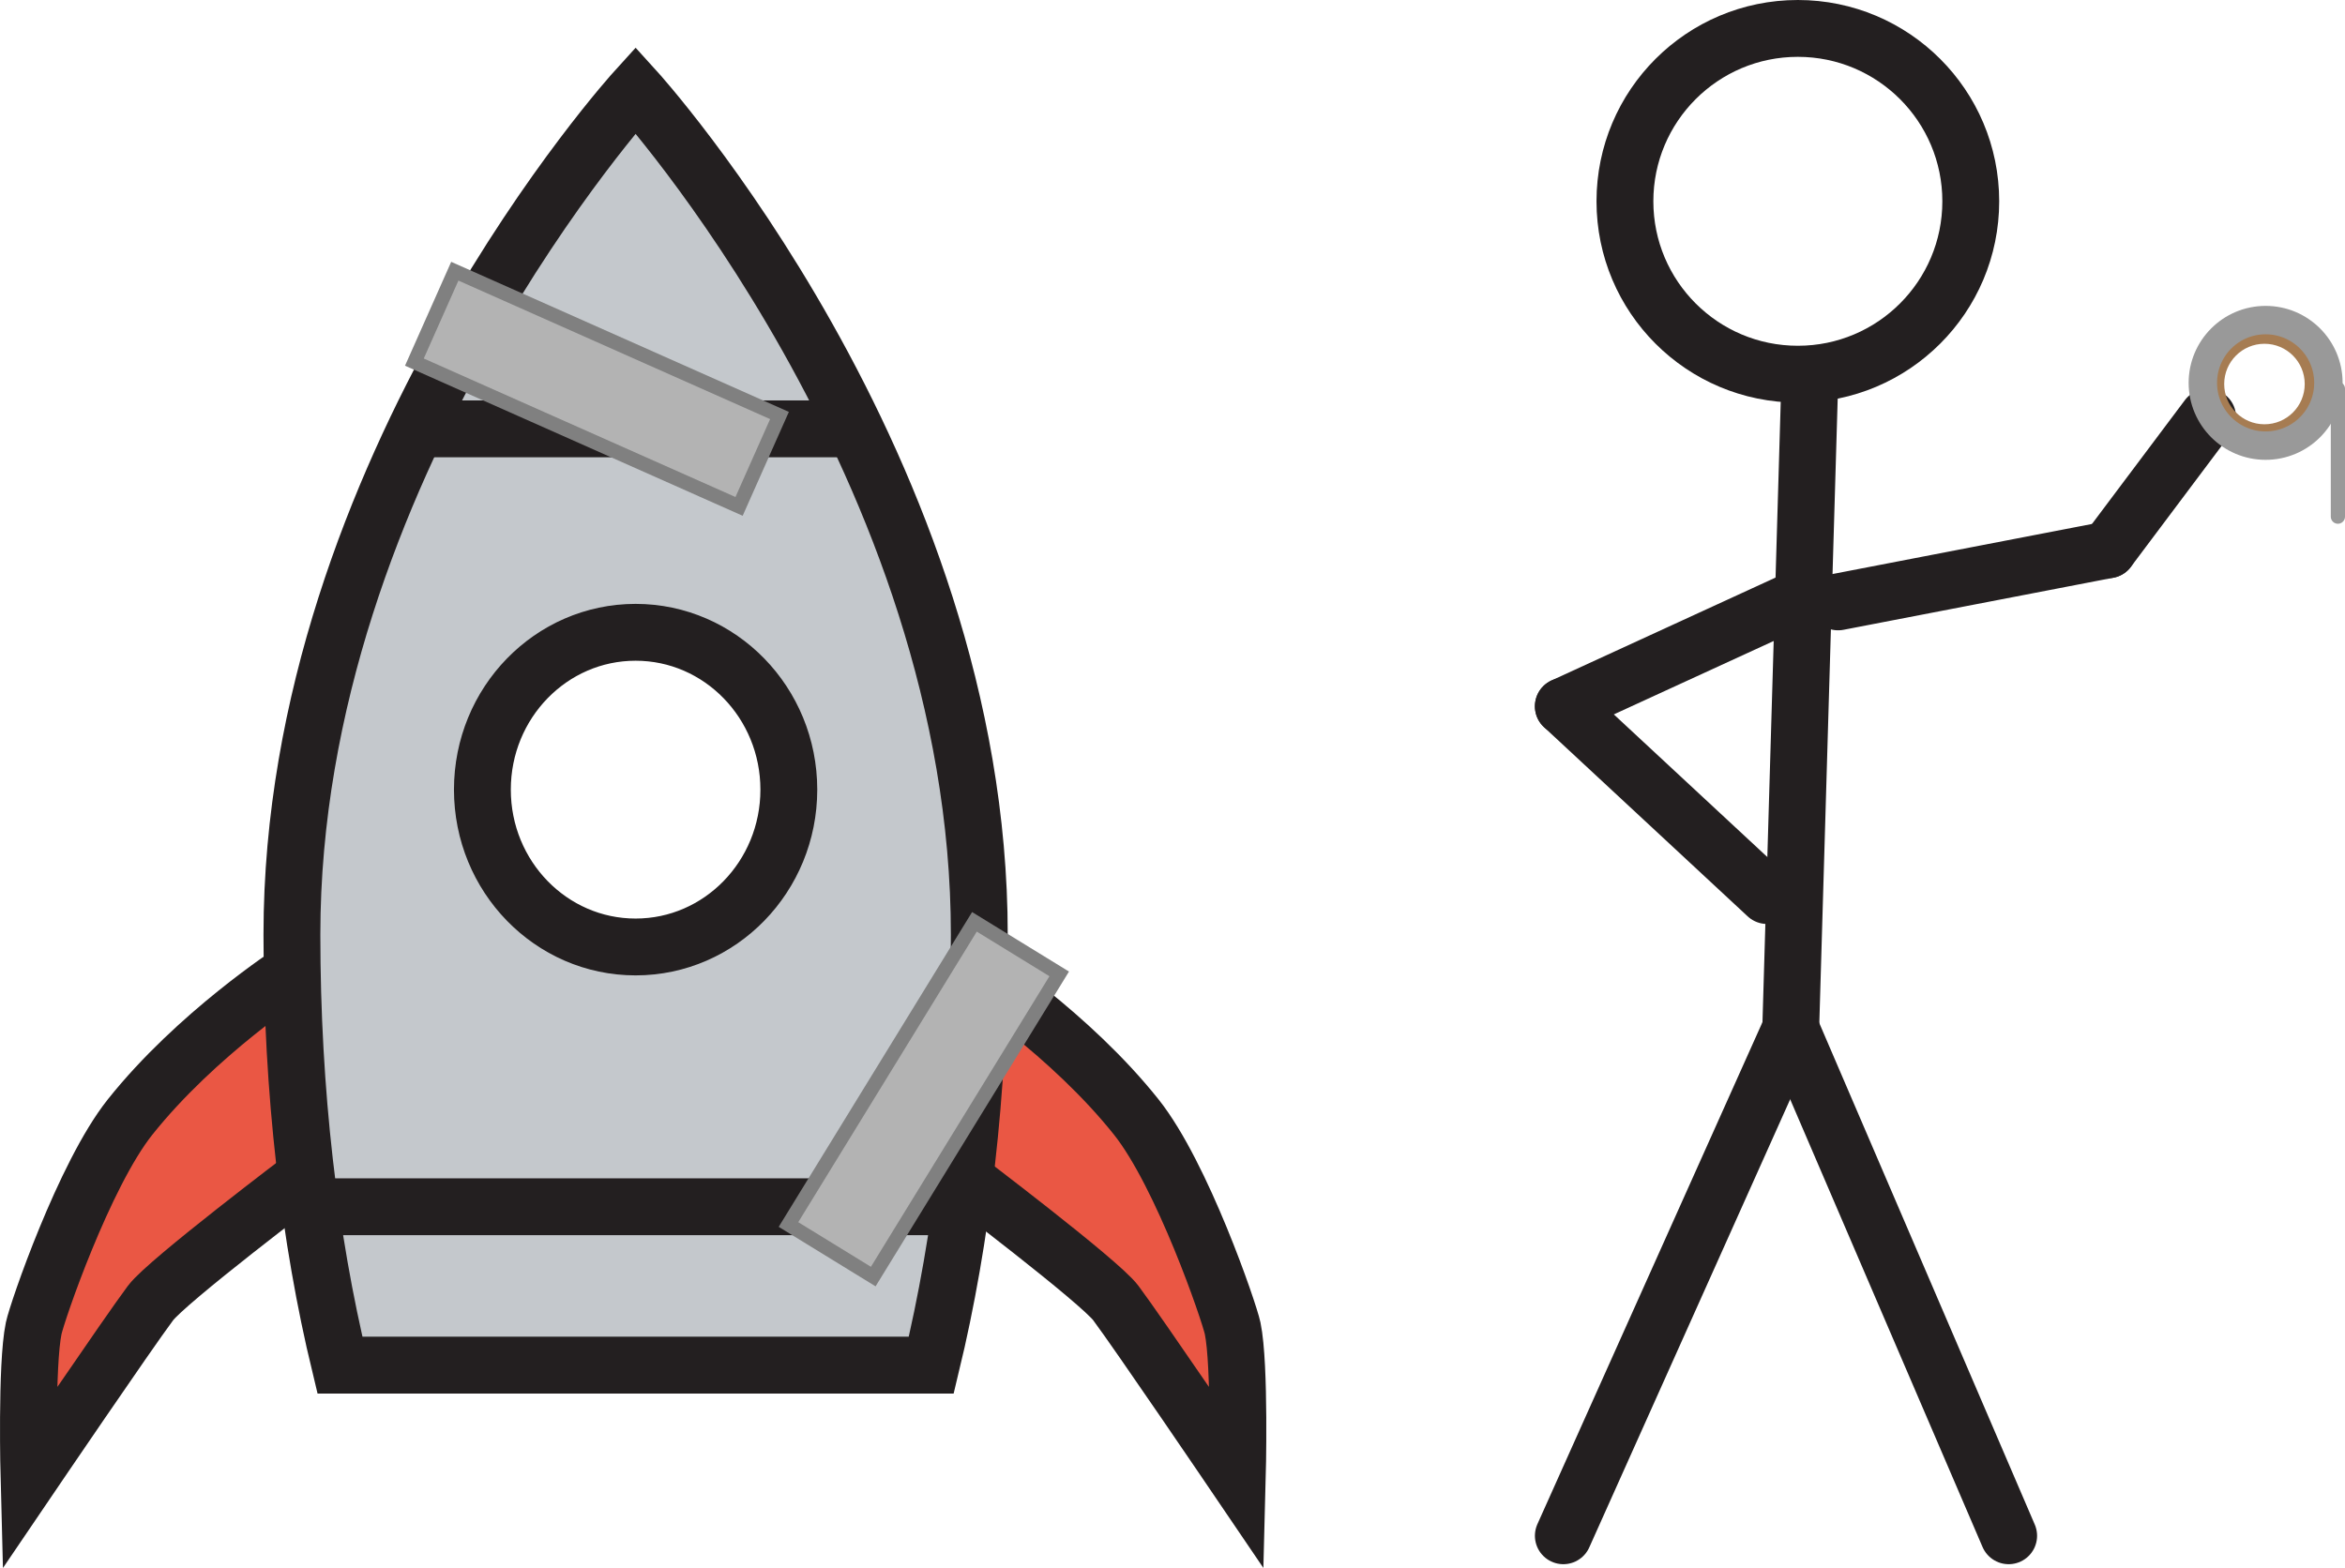
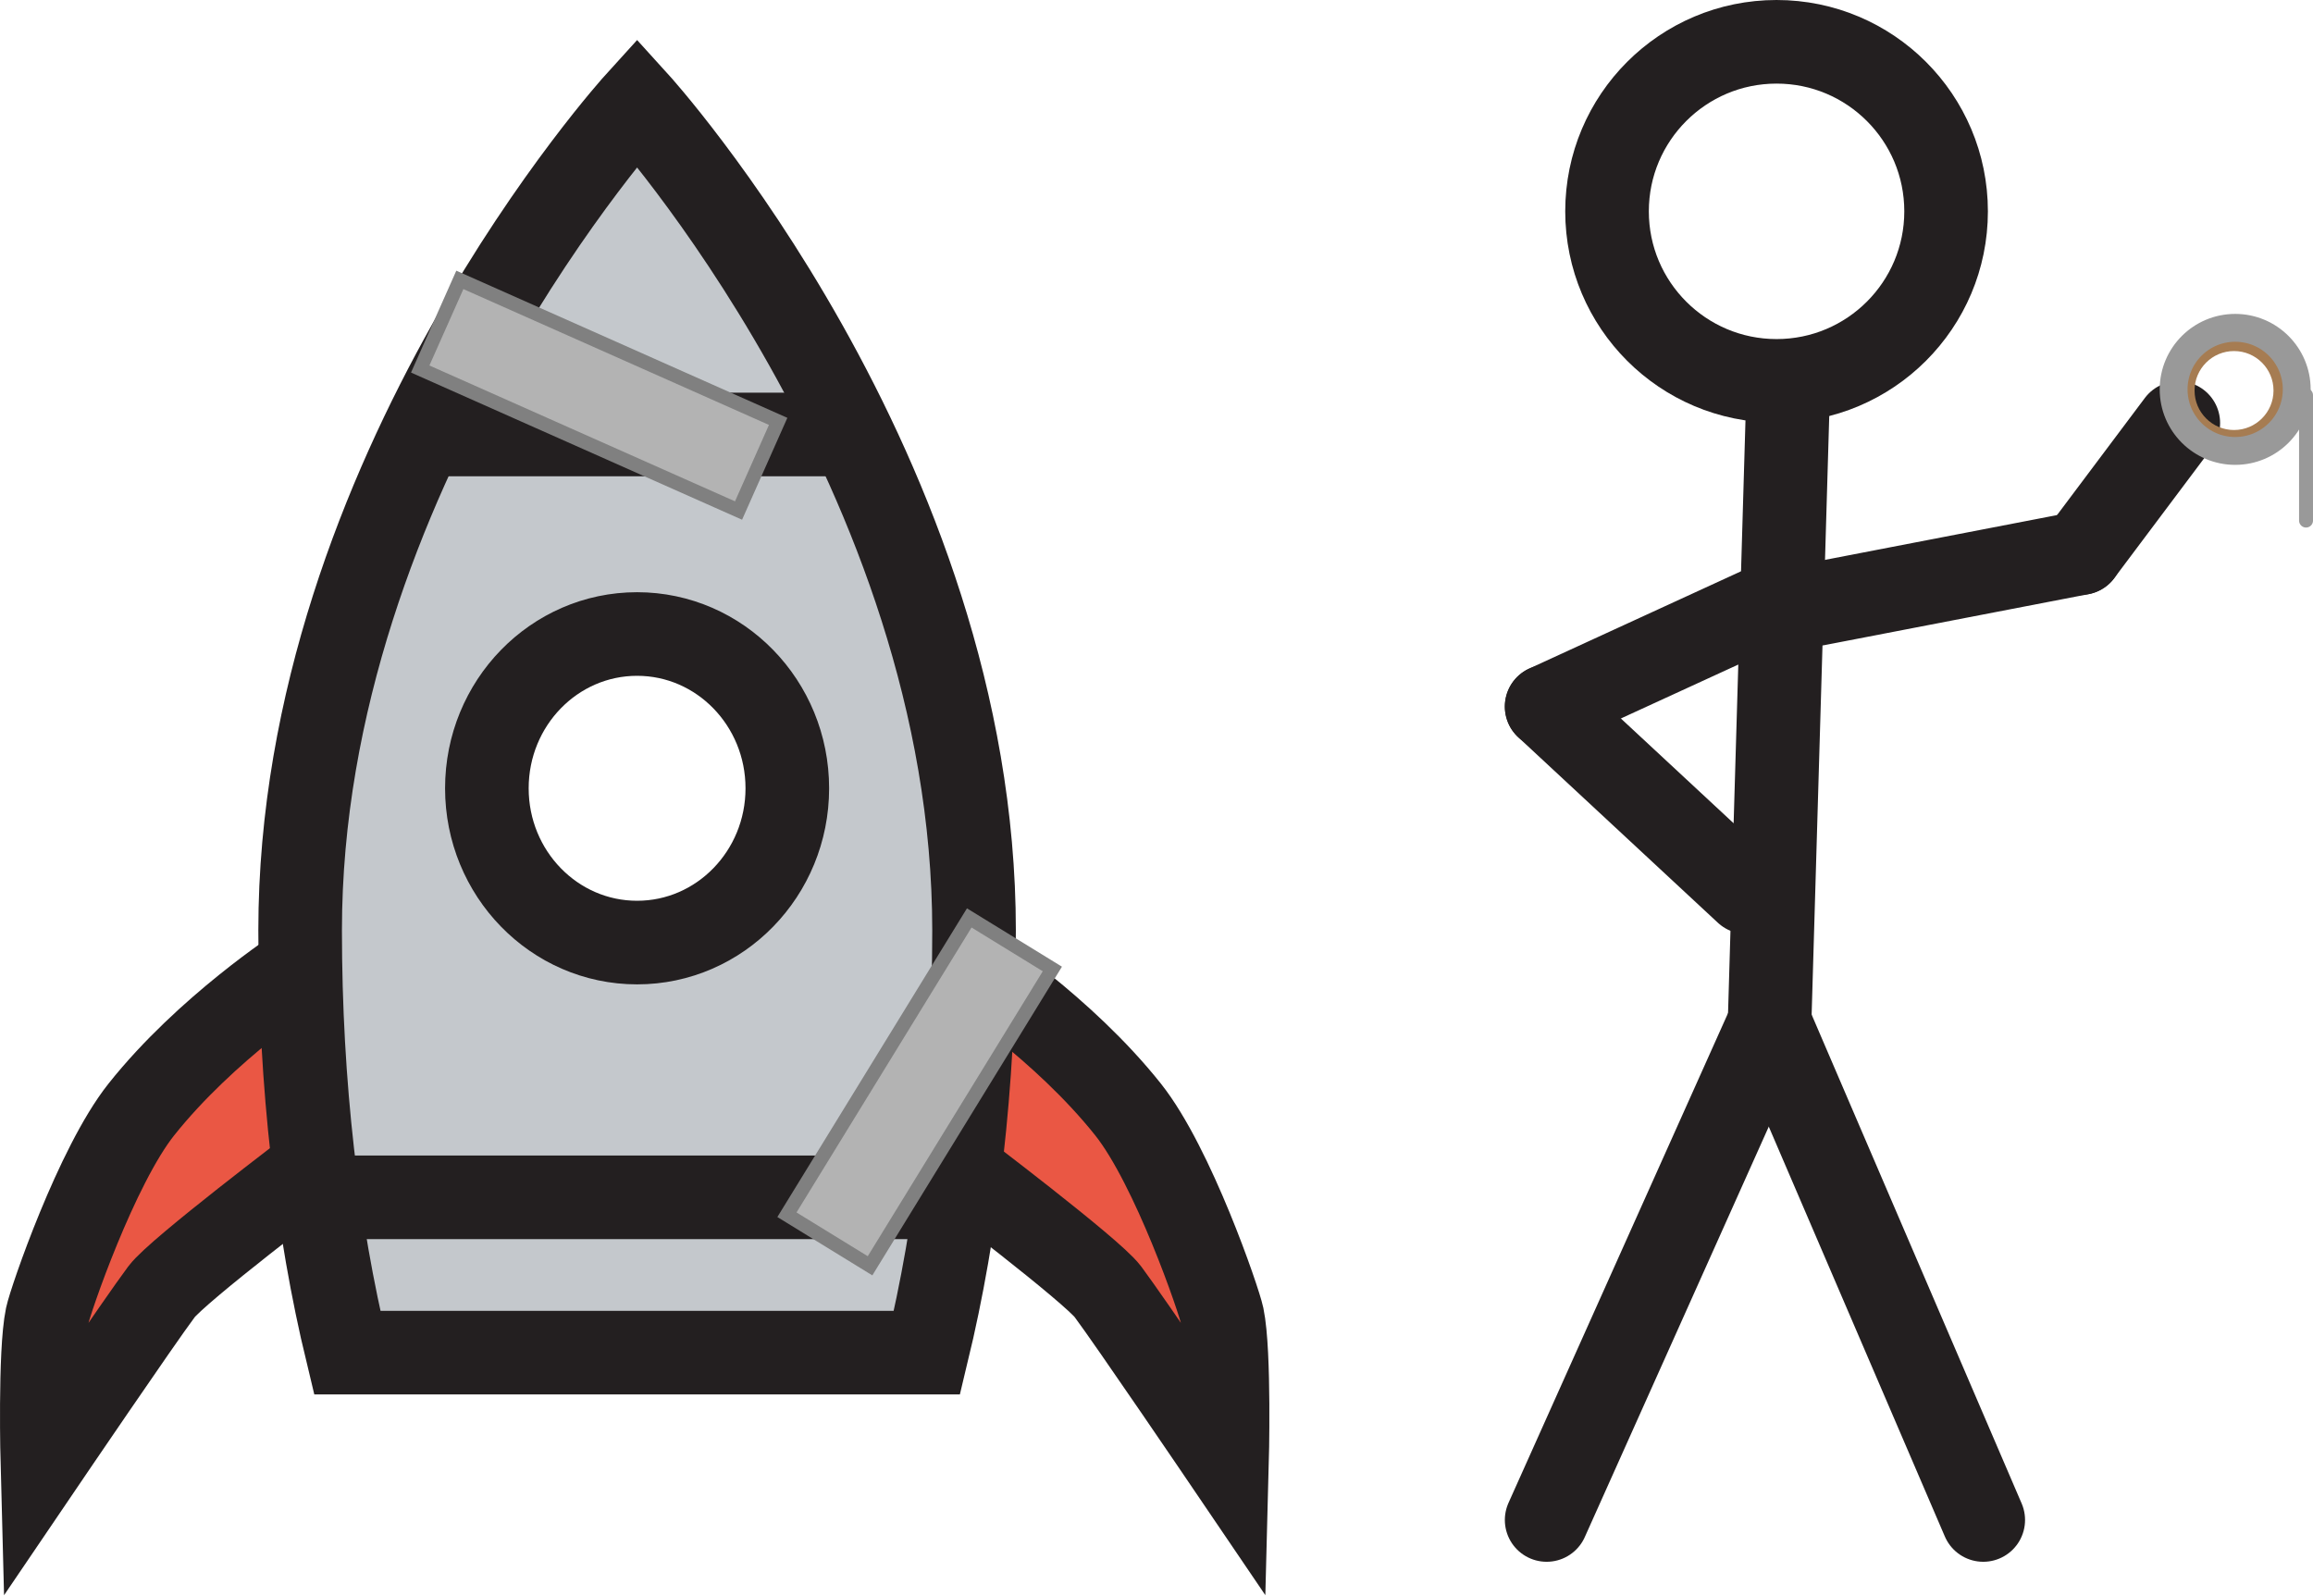
- <svg xmlns="http://www.w3.org/2000/svg" version="1.1" id="Layer_1" x="0px" y="0px" width="165px" height="110.348px" viewBox="0 0 165 110.348" enable-background="new 0 0 165 110.348" xml:space="preserve">
+ <svg xmlns="http://www.w3.org/2000/svg" version="1.1" id="Layer_1" x="0px" y="0px" width="166px" height="114.482px" viewBox="-1 -1 166 114.482" enable-background="new -1 -1 166 114.482" xml:space="preserve">
  <g id="Layer_1_1_">
-     <path fill="#EA5744" stroke="#231F20" stroke-width="4" stroke-miterlimit="10" d="M20.541,68.391c0,0-6.731,4.367-11.397,10.234   C5.919,82.682,2.61,92.338,2.37,93.484c-0.541,2.588-0.328,10.601-0.328,10.601s6.97-10.271,8.551-12.383   c1.147-1.533,10.955-8.949,10.955-8.949" />
-     <path fill="#EA5744" stroke="#231F20" stroke-width="4" stroke-miterlimit="10" d="M5.137,90.026" />
-     <path fill="#EA5744" stroke="#231F20" stroke-width="4" stroke-miterlimit="10" d="M68.562,68.391c0,0,6.731,4.367,11.397,10.234   c3.227,4.057,6.534,13.713,6.773,14.858c0.541,2.588,0.328,10.601,0.328,10.601S80.09,93.814,78.51,91.701   c-1.148-1.533-10.955-8.949-10.955-8.949" />
-     <path fill="#C4C8CC" stroke="#231F20" stroke-width="4" stroke-miterlimit="10" d="M44.724,6.334c0,0-24.184,26.609-24.184,59.438   c0,11.068,1.234,21.427,3.378,30.302h41.609c2.145-8.875,3.379-19.232,3.379-30.302C68.906,32.944,44.724,6.334,44.724,6.334z    M44.723,66.645c-5.954,0-10.781-4.957-10.781-11.072c0-6.116,4.827-11.073,10.781-11.073s10.781,4.957,10.781,11.073   C55.504,61.688,50.677,66.645,44.723,66.645z" />
-     <line fill="none" stroke="#231F20" stroke-width="4" stroke-miterlimit="10" x1="29.285" y1="30.181" x2="60.162" y2="30.181" />
-     <line fill="none" stroke="#231F20" stroke-width="4" stroke-miterlimit="10" x1="21.83" y1="84.928" x2="67.617" y2="84.928" />
+     <path fill="#EA5744" stroke="#231F20" stroke-width="6" stroke-miterlimit="10" d="M20.541,68.391c0,0-6.731,4.367-11.397,10.234   C5.919,82.682,2.61,92.338,2.37,93.484c-0.541,2.589-0.328,10.602-0.328,10.602s6.97-10.271,8.551-12.383   c1.147-1.533,10.955-8.949,10.955-8.949" />
+     <path fill="#EA5744" stroke="#231F20" stroke-width="6" stroke-miterlimit="10" d="M5.137,90.026" />
+     <path fill="#EA5744" stroke="#231F20" stroke-width="6" stroke-miterlimit="10" d="M68.562,68.391c0,0,6.731,4.367,11.397,10.234   c3.227,4.057,6.534,13.713,6.773,14.857c0.541,2.588,0.328,10.602,0.328,10.602S80.09,93.814,78.51,91.701   c-1.148-1.533-10.955-8.949-10.955-8.949" />
+     <path fill="#C4C8CC" stroke="#231F20" stroke-width="6" stroke-miterlimit="10" d="M44.724,6.334c0,0-24.184,26.608-24.184,59.438   c0,11.068,1.234,21.428,3.378,30.303h41.609c2.145-8.875,3.379-19.232,3.379-30.303C68.906,32.944,44.724,6.334,44.724,6.334z    M44.723,66.645c-5.954,0-10.781-4.957-10.781-11.071c0-6.116,4.827-11.073,10.781-11.073c5.954,0,10.781,4.957,10.781,11.073   C55.504,61.688,50.677,66.645,44.723,66.645z" />
+     <line fill="none" stroke="#231F20" stroke-width="6" stroke-miterlimit="10" x1="29.285" y1="30.181" x2="60.162" y2="30.181" />
+     <line fill="none" stroke="#231F20" stroke-width="6" stroke-miterlimit="10" x1="21.83" y1="84.928" x2="67.617" y2="84.928" />
  </g>
  <g id="person">
-     <line fill="none" stroke="#231F20" stroke-width="4" stroke-linecap="round" stroke-linejoin="round" stroke-miterlimit="10" x1="110" y1="108.084" x2="126" y2="72.391" />
-     <line fill="none" stroke="#231F20" stroke-width="4" stroke-linecap="round" stroke-linejoin="round" stroke-miterlimit="10" x1="126" y1="72.391" x2="127.334" y2="27.026" />
-     <line fill="none" stroke="#231F20" stroke-width="4" stroke-linecap="round" stroke-linejoin="round" stroke-miterlimit="10" x1="126" y1="42.36" x2="110" y2="49.708" />
-     <line fill="none" stroke="#231F20" stroke-width="4" stroke-linecap="round" stroke-linejoin="round" stroke-miterlimit="10" x1="110" y1="49.708" x2="124.334" y2="63.027" />
-     <line fill="none" stroke="#231F20" stroke-width="4" stroke-linecap="round" stroke-linejoin="round" stroke-miterlimit="10" x1="129.334" y1="42.36" x2="148.334" y2="38.693" />
-     <line fill="none" stroke="#231F20" stroke-width="4" stroke-linecap="round" stroke-linejoin="round" stroke-miterlimit="10" x1="148.334" y1="38.693" x2="155.334" y2="29.36" />
-     <circle fill="none" stroke="#231F20" stroke-width="4" stroke-linecap="round" stroke-linejoin="round" stroke-miterlimit="10" cx="126.501" cy="14.167" r="12.167" />
-     <line fill="none" stroke="#231F20" stroke-width="4" stroke-linecap="round" stroke-linejoin="round" stroke-miterlimit="10" x1="126" y1="72.391" x2="141.334" y2="108.084" />
+     <line fill="none" stroke="#231F20" stroke-width="6" stroke-linecap="round" stroke-linejoin="round" stroke-miterlimit="10" x1="110" y1="108.084" x2="126" y2="72.391" />
+     <line fill="none" stroke="#231F20" stroke-width="6" stroke-linecap="round" stroke-linejoin="round" stroke-miterlimit="10" x1="126" y1="72.391" x2="127.334" y2="27.026" />
+     <line fill="none" stroke="#231F20" stroke-width="6" stroke-linecap="round" stroke-linejoin="round" stroke-miterlimit="10" x1="126" y1="42.36" x2="110" y2="49.708" />
+     <line fill="none" stroke="#231F20" stroke-width="6" stroke-linecap="round" stroke-linejoin="round" stroke-miterlimit="10" x1="110" y1="49.708" x2="124.334" y2="63.027" />
+     <line fill="none" stroke="#231F20" stroke-width="6" stroke-linecap="round" stroke-linejoin="round" stroke-miterlimit="10" x1="129.334" y1="42.36" x2="148.334" y2="38.693" />
+     <line fill="none" stroke="#231F20" stroke-width="6" stroke-linecap="round" stroke-linejoin="round" stroke-miterlimit="10" x1="148.334" y1="38.693" x2="155.334" y2="29.36" />
+     <circle fill="none" stroke="#231F20" stroke-width="6" stroke-linecap="round" stroke-linejoin="round" stroke-miterlimit="10" cx="126.501" cy="14.167" r="12.167" />
+     <line fill="none" stroke="#231F20" stroke-width="6" stroke-linecap="round" stroke-linejoin="round" stroke-miterlimit="10" x1="126" y1="72.391" x2="141.334" y2="108.084" />
  </g>
  <g id="duct_tape">
    <circle fill="none" stroke="#A67C52" stroke-linecap="round" stroke-linejoin="round" stroke-miterlimit="10" cx="159.333" cy="27.027" r="3.333" />
    <circle fill="none" stroke="#999999" stroke-width="2" stroke-miterlimit="10" cx="159.415" cy="26.945" r="4.417" />
    <line fill="none" stroke="#999999" stroke-linecap="round" stroke-miterlimit="10" x1="164.5" y1="27.36" x2="164.5" y2="36.36" />
  </g>
  <g id="taped">
-     <rect x="61.498" y="64.859" transform="matrix(0.8521 0.5234 -0.5234 0.8521 50.1088 -22.5781)" fill="#B3B3B3" stroke="#808080" stroke-linecap="round" stroke-miterlimit="10" width="7" height="24.999" />
-     <rect x="38.502" y="14.862" transform="matrix(-0.4062 0.9138 -0.9138 -0.4062 84.067 0.0956)" fill="#B3B3B3" stroke="#808080" stroke-linecap="round" stroke-miterlimit="10" width="7.001" height="25" />
+     <rect x="61.504" y="64.859" transform="matrix(-0.8521 -0.5234 0.5234 -0.8521 79.9021 177.2992)" fill="#B3B3B3" stroke="#808080" stroke-linecap="round" stroke-miterlimit="10" width="7" height="24.999" />
+     <rect x="38.502" y="14.863" transform="matrix(0.4062 -0.9138 0.9138 0.4062 -0.0627 54.6296)" fill="#B3B3B3" stroke="#808080" stroke-linecap="round" stroke-miterlimit="10" width="7.001" height="25" />
  </g>
</svg>
